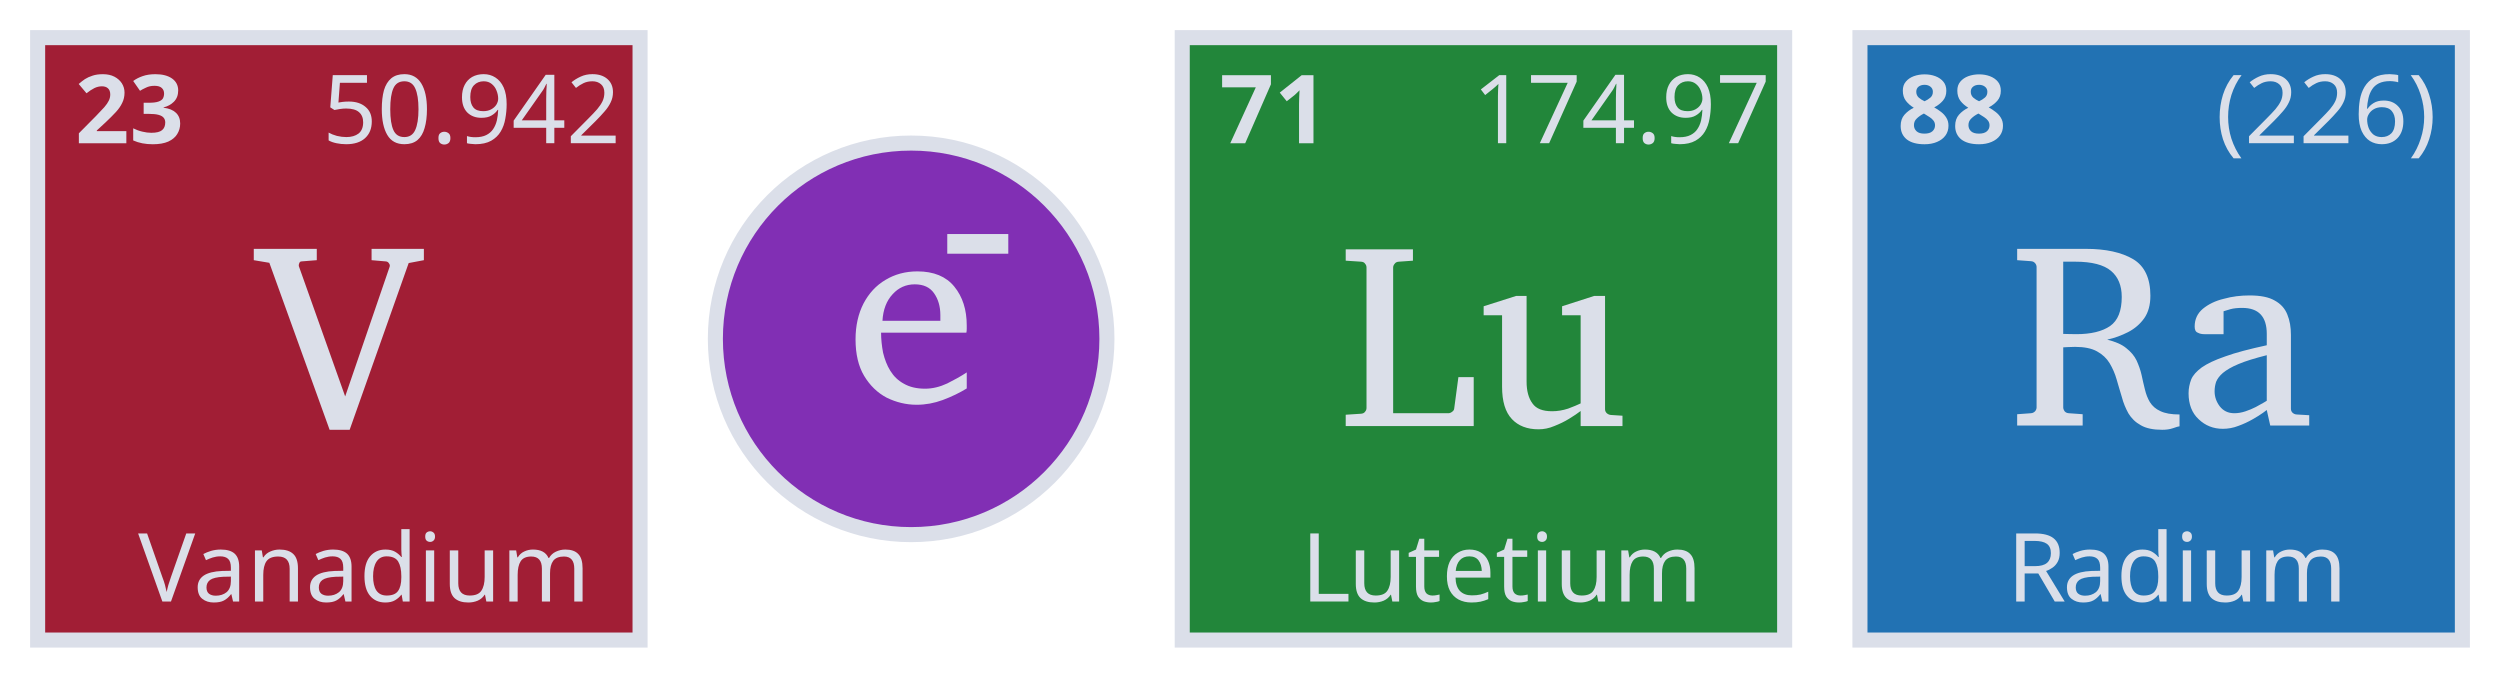
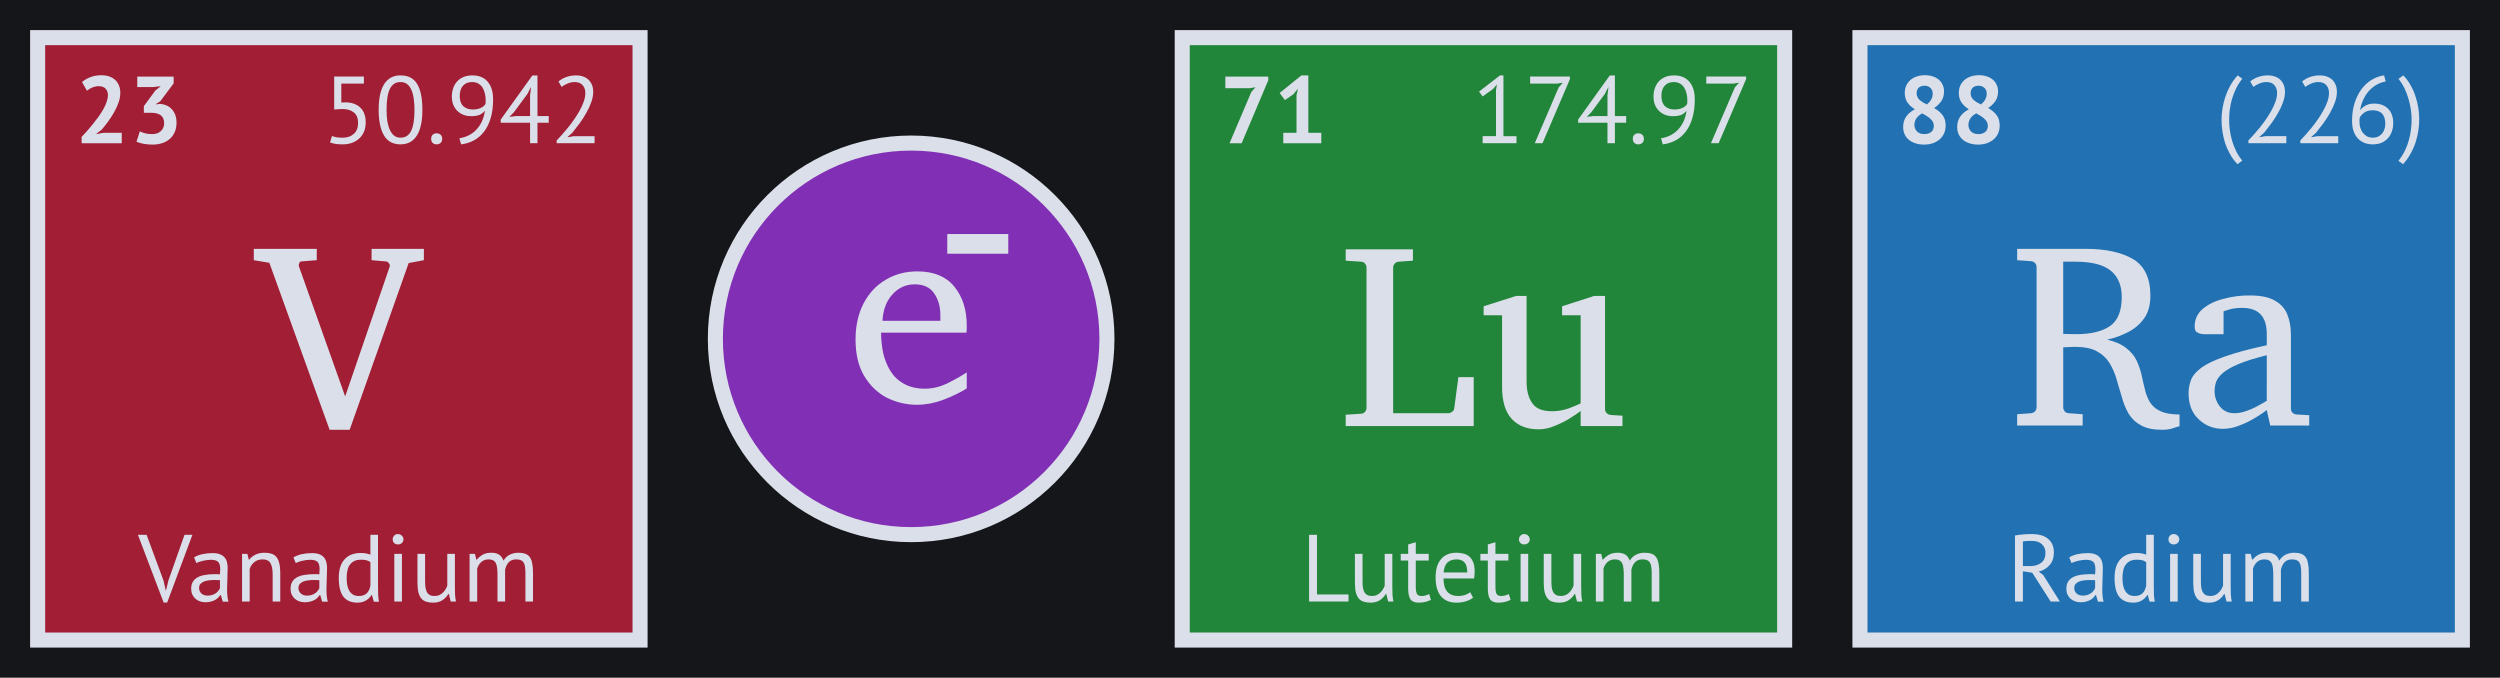
<svg xmlns="http://www.w3.org/2000/svg" version="1.1" id="svg1" width="313.7" height="85.039" viewBox="0 0 313.7 85.039">
  <defs id="defs1" />
  <g id="g1">
+     <path id="path1" d="M 0,0 H 235.275 V 63.779 H 0 Z" style="fill:#14161a;fill-opacity:1;fill-rule:nonzero;stroke:none" transform="matrix(1.333333,0,0,-1.333333,0,85.03867)" />
    <path id="path2" d="m -82.206,-28.347 v 56.694 h 56.694 V -28.347 Z" style="fill:#a11e35;fill-opacity:1;fill-rule:nonzero;stroke:#dbdfe9;stroke-width:1.417;stroke-linecap:butt;stroke-linejoin:miter;stroke-miterlimit:10;stroke-dasharray:none;stroke-opacity:1" transform="matrix(1.333333,0,0,-1.333333,114.3307,42.51867)" />
    <path id="path3" d="m 16.255,-15.564 v -1.066 H 11.333 v 1.066 l 1.359,0.117 c 0.117,0.012 0.211,0.07 0.281,0.188 0.082,0.105 0.094,0.211 0.059,0.316 L 8.848,-2.743 4.489,-15.001 c -0.023,-0.07 -0.012,-0.152 0.035,-0.27 0.035,-0.105 0.094,-0.164 0.188,-0.176 L 6.176,-15.564 v -1.066 H 0.247 v 1.066 l 1.465,0.246 5.672,15.715 H 9.27 L 14.825,-15.294 Z m 0,0" style="fill:#dbdfe9;fill-opacity:1;fill-rule:nonzero;stroke:none" aria-label="V" transform="matrix(1.333333,0,0,1.333333,31.51467,53.4)" />
-     <text id="text3" xml:space="preserve" transform="matrix(1.333333,0,0,1.333333,17.33067,75.47733)">
-       <tspan id="tspan3" style="font-variant:normal;font-weight:normal;font-size:8.966px;font-family:'PT Sans';writing-mode:lr-tb;fill:#dbdfe9;fill-opacity:1;fill-rule:nonzero;stroke:none" x="0" dx="0 -0.448" y="0">Vanadium</tspan>
-     </text>
-     <text id="text4" xml:space="preserve" transform="matrix(1.333333,0,0,1.333333,9.417333,17.976)">
-       <tspan id="tspan4" style="font-variant:normal;font-weight:700;font-size:8.966px;font-family:'PT Sans';writing-mode:lr-tb;fill:#dbdfe9;fill-opacity:1;fill-rule:nonzero;stroke:none" x="0" y="0">23</tspan>
-     </text>
-     <text id="text5" xml:space="preserve" transform="matrix(1.333333,0,0,1.333333,40.48533,17.97067)">
-       <tspan id="tspan5" style="font-variant:normal;font-weight:normal;font-size:8.966px;font-family:'PT Sans';writing-mode:lr-tb;fill:#dbdfe9;fill-opacity:1;fill-rule:nonzero;stroke:none" x="0" y="0">50.942</tspan>
-     </text>
+     <path style="font-size:8.966px;font-family:'PT Sans';fill:#dbdfe9" d="m 2.394,-1.964 0.215,0.95 h 0.009 L 2.851,-1.982 4.367,-6.276 H 5.111 L 2.735,0.099 H 2.403 l -2.421,-6.375 h 0.816 z m 2.869,-2.188 q 0.341,-0.206 0.789,-0.305 0.457,-0.099 0.95,-0.099 0.466,0 0.744,0.126 0.287,0.126 0.43,0.332 0.152,0.197 0.197,0.439 0.054,0.242 0.054,0.484 0,0.538 -0.027,1.049 -0.027,0.511 -0.027,0.968 0,0.332 0.027,0.628 0.027,0.296 0.099,0.547 H 7.971 L 7.783,-0.61 h -0.045 q -0.081,0.126 -0.206,0.251 -0.117,0.117 -0.287,0.215 -0.17,0.09 -0.395,0.152 -0.224,0.063 -0.511,0.063 -0.287,0 -0.538,-0.09 -0.242,-0.09 -0.421,-0.251 -0.179,-0.17 -0.287,-0.403 -0.099,-0.233 -0.099,-0.529 0,-0.395 0.161,-0.655 0.161,-0.269 0.448,-0.421 0.296,-0.161 0.699,-0.224 0.412,-0.072 0.906,-0.072 0.126,0 0.242,0 0.126,0 0.251,0.018 0.027,-0.269 0.027,-0.484 0,-0.493 -0.197,-0.69 -0.197,-0.197 -0.717,-0.197 -0.152,0 -0.332,0.027 -0.17,0.018 -0.359,0.063 -0.179,0.036 -0.35,0.099 -0.161,0.054 -0.287,0.126 z m 1.273,3.596 q 0.251,0 0.448,-0.063 0.197,-0.072 0.341,-0.17 0.143,-0.108 0.233,-0.233 0.099,-0.126 0.143,-0.242 v -0.744 q -0.126,-0.009 -0.26,-0.009 -0.126,-0.009 -0.251,-0.009 -0.278,0 -0.547,0.036 -0.26,0.027 -0.466,0.117 -0.197,0.081 -0.323,0.233 -0.117,0.143 -0.117,0.368 0,0.314 0.224,0.52 0.224,0.197 0.574,0.197 z M 12.661,0 v -2.555 q 0,-0.699 -0.206,-1.049 -0.197,-0.359 -0.735,-0.359 -0.475,0 -0.789,0.26 -0.305,0.251 -0.43,0.637 V 0 H 9.782 V -4.483 H 10.284 l 0.134,0.547 h 0.036 q 0.215,-0.287 0.574,-0.466 0.368,-0.188 0.87,-0.188 0.368,0 0.646,0.09 0.278,0.081 0.457,0.296 0.188,0.215 0.278,0.583 0.099,0.359 0.099,0.915 V 0 Z m 1.955,-4.151 q 0.341,-0.206 0.789,-0.305 0.457,-0.099 0.95,-0.099 0.466,0 0.744,0.126 0.287,0.126 0.43,0.332 0.152,0.197 0.197,0.439 0.054,0.242 0.054,0.484 0,0.538 -0.027,1.049 -0.027,0.511 -0.027,0.968 0,0.332 0.027,0.628 0.027,0.296 0.099,0.547 h -0.529 l -0.188,-0.628 h -0.045 q -0.081,0.126 -0.206,0.251 -0.117,0.117 -0.287,0.215 -0.17,0.09 -0.395,0.152 -0.224,0.063 -0.511,0.063 -0.287,0 -0.538,-0.09 -0.242,-0.09 -0.421,-0.251 -0.179,-0.17 -0.287,-0.403 -0.099,-0.233 -0.099,-0.529 0,-0.395 0.161,-0.655 0.161,-0.269 0.448,-0.421 0.296,-0.161 0.699,-0.224 0.412,-0.072 0.906,-0.072 0.126,0 0.242,0 0.126,0 0.251,0.018 0.027,-0.269 0.027,-0.484 0,-0.493 -0.197,-0.69 -0.197,-0.197 -0.717,-0.197 -0.152,0 -0.332,0.027 -0.17,0.018 -0.359,0.063 -0.179,0.036 -0.35,0.099 -0.161,0.054 -0.287,0.126 z m 1.273,3.596 q 0.251,0 0.448,-0.063 0.197,-0.072 0.341,-0.17 0.143,-0.108 0.233,-0.233 0.099,-0.126 0.143,-0.242 v -0.744 q -0.126,-0.009 -0.26,-0.009 -0.126,-0.009 -0.251,-0.009 -0.278,0 -0.547,0.036 -0.26,0.027 -0.466,0.117 -0.197,0.081 -0.323,0.233 -0.117,0.143 -0.117,0.368 0,0.314 0.224,0.52 0.224,0.197 0.574,0.197 z m 6.689,-0.986 q 0,0.457 0.009,0.834 0.009,0.368 0.081,0.726 H 22.183 L 22.004,-0.619 H 21.968 q -0.179,0.314 -0.52,0.52 -0.341,0.206 -0.798,0.206 -0.897,0 -1.336,-0.565 -0.43,-0.565 -0.43,-1.766 0,-1.148 0.538,-1.739 0.547,-0.601 1.497,-0.601 0.332,0 0.52,0.036 0.197,0.036 0.421,0.117 v -1.865 h 0.717 z m -1.811,1.022 q 0.457,0 0.726,-0.233 0.269,-0.242 0.368,-0.726 v -2.224 q -0.161,-0.126 -0.368,-0.179 -0.206,-0.054 -0.547,-0.054 -0.619,0 -0.968,0.412 -0.35,0.403 -0.35,1.3 0,0.368 0.054,0.681 0.063,0.314 0.197,0.538 0.134,0.224 0.35,0.359 0.224,0.126 0.538,0.126 z m 3.344,-3.963 h 0.717 V 0 h -0.717 z m -0.152,-1.363 q 0,-0.206 0.134,-0.35 0.143,-0.152 0.359,-0.152 0.215,0 0.368,0.152 0.152,0.143 0.152,0.35 0,0.206 -0.152,0.341 -0.152,0.134 -0.368,0.134 -0.215,0 -0.359,-0.134 -0.134,-0.134 -0.134,-0.341 z m 3.049,1.363 v 2.555 q 0,0.35 0.036,0.619 0.045,0.26 0.143,0.439 0.099,0.17 0.269,0.26 0.17,0.09 0.43,0.09 0.242,0 0.43,-0.072 0.188,-0.081 0.332,-0.215 0.152,-0.134 0.26,-0.305 0.117,-0.179 0.188,-0.377 v -2.995 h 0.717 v 3.21 q 0,0.323 0.018,0.672 Q 29.858,-0.26 29.912,0 h -0.493 l -0.179,-0.708 h -0.045 q -0.206,0.35 -0.556,0.583 -0.35,0.233 -0.888,0.233 -0.359,0 -0.637,-0.09 -0.269,-0.081 -0.457,-0.296 -0.179,-0.215 -0.278,-0.574 -0.09,-0.368 -0.09,-0.924 V -4.483 Z M 33.821,0 v -2.537 q 0,-0.359 -0.036,-0.619 -0.027,-0.269 -0.117,-0.448 -0.09,-0.179 -0.26,-0.269 -0.161,-0.09 -0.43,-0.09 -0.412,0 -0.69,0.251 -0.269,0.251 -0.377,0.628 V 0 h -0.717 v -4.483 h 0.502 l 0.134,0.547 h 0.036 q 0.242,-0.287 0.556,-0.466 0.323,-0.188 0.834,-0.188 0.43,0 0.699,0.17 0.278,0.161 0.43,0.574 0.206,-0.35 0.565,-0.547 0.368,-0.197 0.825,-0.197 0.377,0 0.637,0.09 0.26,0.081 0.43,0.296 0.17,0.215 0.242,0.583 0.081,0.368 0.081,0.933 V 0 h -0.717 v -2.699 q 0,-0.323 -0.036,-0.556 -0.027,-0.242 -0.126,-0.395 -0.09,-0.161 -0.26,-0.233 -0.161,-0.081 -0.43,-0.081 -0.448,0 -0.699,0.251 -0.251,0.251 -0.359,0.717 V 0 Z" id="text3" transform="matrix(1.333333,0,0,1.333333,17.33067,75.47733)" aria-label="Vanadium" />
+     <path style="font-weight:700;font-size:8.966px;font-family:'PT Sans';fill:#dbdfe9" d="m 4.259,-4.743 q 0,0.457 -0.17,0.924 -0.161,0.466 -0.421,0.915 -0.251,0.448 -0.565,0.87 -0.305,0.412 -0.601,0.762 l -0.475,0.368 v 0.045 L 2.672,-0.986 H 4.394 V 0 H 0.619 v -0.601 q 0.215,-0.224 0.484,-0.52 0.269,-0.305 0.538,-0.637 0.278,-0.341 0.538,-0.699 0.26,-0.359 0.466,-0.717 0.206,-0.368 0.323,-0.708 0.126,-0.341 0.126,-0.646 0,-0.368 -0.215,-0.601 -0.206,-0.242 -0.664,-0.242 -0.287,0 -0.592,0.126 Q 1.327,-5.129 1.121,-4.94 L 0.655,-5.765 q 0.35,-0.287 0.789,-0.457 0.448,-0.179 1.049,-0.179 0.386,0 0.708,0.108 0.323,0.108 0.556,0.314 0.233,0.206 0.368,0.52 0.134,0.305 0.134,0.717 z m 2.986,3.882 q 0.556,0 0.843,-0.296 0.296,-0.296 0.296,-0.717 0,-0.511 -0.305,-0.753 Q 7.774,-2.869 7.119,-2.869 H 6.474 v -0.619 l 1.085,-1.479 0.511,-0.403 -0.708,0.081 H 5.855 v -0.986 h 3.425 v 0.637 l -1.264,1.695 -0.395,0.242 v 0.045 l 0.377,-0.054 q 0.314,0.027 0.592,0.143 0.287,0.117 0.493,0.341 0.215,0.215 0.341,0.538 0.126,0.323 0.126,0.744 0,0.529 -0.179,0.915 Q 9.2,-0.646 8.886,-0.386 8.581,-0.126 8.168,0 7.756,0.126 7.281,0.126 q -0.395,0 -0.816,-0.072 Q 6.043,-0.018 5.783,-0.152 L 6.097,-1.121 q 0.233,0.117 0.511,0.188 0.287,0.072 0.637,0.072 z" id="text4" transform="matrix(1.333333,0,0,1.333333,9.417333,17.976)" aria-label="23" />
+     <path style="font-size:8.966px;font-family:'PT Sans';fill:#dbdfe9" d="m 1.91,-0.52 q 0.619,0 1.022,-0.359 0.403,-0.359 0.403,-1.04 0,-0.655 -0.403,-0.977 Q 2.537,-3.219 1.838,-3.219 l -0.753,0.045 v -3.102 h 2.798 v 0.664 H 1.757 v 1.784 l 0.386,-0.018 q 0.888,0.009 1.399,0.493 0.511,0.484 0.511,1.39 0,0.502 -0.17,0.897 -0.17,0.386 -0.466,0.646 -0.287,0.26 -0.681,0.395 -0.395,0.134 -0.843,0.134 -0.403,0 -0.681,-0.045 -0.278,-0.045 -0.52,-0.134 l 0.188,-0.61 q 0.206,0.081 0.439,0.126 0.242,0.036 0.592,0.036 z M 5.272,-3.138 q 0,-1.614 0.52,-2.43 0.529,-0.816 1.533,-0.816 1.085,0 1.569,0.807 0.493,0.798 0.493,2.439 0,1.614 -0.529,2.43 -0.52,0.816 -1.533,0.816 -1.067,0 -1.56,-0.852 -0.493,-0.852 -0.493,-2.394 z m 0.744,0 q 0,0.583 0.072,1.067 0.081,0.475 0.242,0.825 0.161,0.341 0.403,0.538 0.251,0.188 0.592,0.188 0.681,0 0.995,-0.628 0.323,-0.637 0.323,-1.991 0,-0.574 -0.072,-1.058 -0.063,-0.484 -0.224,-0.834 -0.152,-0.35 -0.403,-0.538 -0.251,-0.188 -0.619,-0.188 -0.672,0 -0.995,0.637 -0.314,0.637 -0.314,1.982 z m 4.196,2.726 q 0,-0.242 0.134,-0.377 0.143,-0.143 0.377,-0.143 0.242,0 0.386,0.143 0.143,0.134 0.143,0.377 0,0.233 -0.143,0.377 -0.143,0.143 -0.386,0.143 -0.233,0 -0.377,-0.143 -0.134,-0.143 -0.134,-0.377 z m 1.946,-3.963 q 0,-0.43 0.126,-0.798 0.126,-0.368 0.368,-0.637 0.242,-0.269 0.601,-0.421 0.368,-0.152 0.852,-0.152 0.915,0 1.426,0.592 0.511,0.592 0.511,1.668 0,1.013 -0.233,1.775 -0.224,0.753 -0.628,1.273 -0.403,0.52 -0.959,0.816 -0.547,0.287 -1.193,0.368 l -0.161,-0.574 q 0.52,-0.081 0.933,-0.305 0.421,-0.224 0.717,-0.565 0.305,-0.341 0.493,-0.771 0.188,-0.439 0.26,-0.95 -0.242,0.287 -0.538,0.403 -0.287,0.108 -0.762,0.108 -0.368,0 -0.699,-0.117 -0.323,-0.126 -0.574,-0.359 -0.251,-0.233 -0.395,-0.574 -0.143,-0.341 -0.143,-0.78 z m 0.744,-0.072 q 0,0.637 0.332,0.959 0.341,0.314 0.888,0.314 0.439,0 0.753,-0.143 0.314,-0.143 0.448,-0.377 0.018,-0.117 0.018,-0.206 0,-0.09 0,-0.188 0,-0.323 -0.081,-0.619 -0.072,-0.305 -0.224,-0.538 -0.152,-0.242 -0.403,-0.377 -0.242,-0.134 -0.574,-0.134 -0.547,0 -0.852,0.35 -0.305,0.341 -0.305,0.959 z m 8.375,2.52 H 20.219 V 0 h -0.699 V -1.928 H 16.758 v -0.296 l 2.977,-4.151 h 0.484 v 3.82 h 1.058 z m -1.757,-2.582 0.09,-0.735 h -0.027 l -0.314,0.61 -1.264,1.713 -0.43,0.439 0.628,-0.072 h 1.318 z m 5.945,-0.341 q 0,0.475 -0.179,0.977 -0.17,0.493 -0.457,0.995 -0.278,0.502 -0.628,0.986 -0.35,0.475 -0.699,0.906 l -0.439,0.386 v 0.036 l 0.574,-0.099 h 1.955 V 0 h -3.569 v -0.26 q 0.197,-0.206 0.475,-0.511 0.278,-0.305 0.574,-0.672 0.305,-0.377 0.592,-0.789 0.296,-0.421 0.529,-0.852 0.242,-0.43 0.386,-0.852 0.143,-0.421 0.143,-0.798 0,-0.439 -0.251,-0.726 -0.251,-0.296 -0.762,-0.296 -0.341,0 -0.664,0.143 -0.323,0.134 -0.556,0.314 l -0.296,-0.511 q 0.314,-0.269 0.744,-0.421 0.43,-0.152 0.924,-0.152 0.386,0 0.681,0.117 0.296,0.108 0.502,0.314 0.206,0.206 0.314,0.493 0.108,0.278 0.108,0.61 z" id="text5" transform="matrix(1.333333,0,0,1.333333,40.48533,17.97067)" aria-label="50.942" />
    <path id="path5" d="M 18.425,0 C 18.425,10.176 10.176,18.425 0,18.425 -10.176,18.425 -18.425,10.176 -18.425,0 c 0,-10.176 8.249,-18.425 18.425,-18.425 10.176,0 18.425,8.249 18.425,18.425 z" style="fill:#812fb4;fill-opacity:1;fill-rule:nonzero;stroke:#dbdfe9;stroke-width:1.417;stroke-linecap:butt;stroke-linejoin:miter;stroke-miterlimit:10;stroke-dasharray:none;stroke-opacity:1" transform="matrix(1.333333,0,0,-1.333333,114.3307,42.51867)" />
    <path id="path6" d="m 11.308,-1.229 v -1.512 c -0.562,0.375 -1.184,0.715 -1.84,1.043 -0.68,0.316 -1.371,0.492 -2.086,0.492 -0.797,0 -1.465,-0.164 -1.992,-0.469 -0.539,-0.293 -0.961,-0.703 -1.277,-1.219 -0.316,-0.504 -0.527,-1.078 -0.68,-1.699 -0.117,-0.621 -0.188,-1.254 -0.188,-1.887 h 8.027 c 0.023,-0.105 0.035,-0.223 0.035,-0.375 v -0.305 c 0,-1.477 -0.387,-2.695 -1.172,-3.656 -0.773,-0.949 -1.934,-1.43 -3.469,-1.43 -1.125,0 -2.121,0.27 -3,0.797 -0.879,0.516 -1.57,1.266 -2.074,2.227 -0.492,0.961 -0.75,2.086 -0.75,3.375 0,1.383 0.27,2.531 0.809,3.434 0.551,0.914 1.254,1.594 2.121,2.051 0.891,0.434 1.816,0.668 2.824,0.668 0.832,0 1.652,-0.152 2.449,-0.445 0.82,-0.305 1.57,-0.668 2.262,-1.09 z M 8.824,-7.593 H 3.375 c 0.059,-1.055 0.387,-1.898 0.961,-2.508 0.562,-0.621 1.266,-0.926 2.074,-0.926 0.832,0 1.43,0.281 1.816,0.832 0.398,0.562 0.598,1.254 0.598,2.062 z m 0,0" style="fill:#dbdfe9;fill-opacity:1;fill-rule:nonzero;stroke:none" aria-label="e" transform="matrix(1.333333,0,0,1.333333,106.2307,50.38133)" />
    <path id="path7" d="M 6.831,-5.039 V -6.891 H 1.088 v 1.852 z m 0,0" style="fill:#dbdfe9;fill-opacity:1;fill-rule:nonzero;stroke:none" aria-label="-" transform="matrix(1.333333,0,0,1.333333,117.412,38.55467)" />
    <path id="path8" d="M 25.512,-28.347 V 28.347 H 82.206 V -28.347 Z" style="fill:#22863a;fill-opacity:1;fill-rule:nonzero;stroke:#dbdfe9;stroke-width:1.417;stroke-linecap:butt;stroke-linejoin:miter;stroke-miterlimit:10;stroke-dasharray:none;stroke-opacity:1" transform="matrix(1.333333,0,0,-1.333333,114.3307,42.51867)" />
    <path id="path9" d="M 12.713,7.03125e-4 V -4.605 H 11.272 l -0.398,2.977 c -0.012,0.105 -0.07,0.199 -0.188,0.281 -0.117,0.094 -0.246,0.141 -0.352,0.141 H 5.131 V -14.917 c 0,-0.129 0.047,-0.246 0.141,-0.352 0.082,-0.129 0.223,-0.188 0.398,-0.199 l 1.324,-0.094 v -1.066 H 0.667 v 1.066 l 1.441,0.094 c 0.176,0.012 0.316,0.07 0.387,0.199 0.094,0.105 0.129,0.223 0.129,0.352 v 13.207 c 0,0.129 -0.035,0.246 -0.129,0.352 -0.07,0.117 -0.211,0.188 -0.387,0.199 l -1.441,0.094 V 7.03125e-4 Z m 14.001,0 V -0.972 l -1.09,-0.07 c -0.152,-0.012 -0.27,-0.07 -0.387,-0.164 -0.105,-0.105 -0.164,-0.223 -0.164,-0.375 V -12.245 h -1.02 l -3.023,0.973 v 0.844 h 1.746 v 8.297 c -0.305,0.152 -0.691,0.305 -1.184,0.492 -0.504,0.164 -0.996,0.246 -1.5,0.246 -0.891,0 -1.5,-0.234 -1.852,-0.738 -0.363,-0.492 -0.551,-1.172 -0.551,-2.051 V -12.245 H 16.707 l -3.059,0.973 v 0.844 h 1.734 v 6.715 c 0,1.395 0.305,2.402 0.926,3.059 0.598,0.633 1.43,0.961 2.496,0.961 0.504,0 0.996,-0.094 1.488,-0.305 0.504,-0.199 0.973,-0.422 1.406,-0.691 0.434,-0.27 0.797,-0.504 1.078,-0.727 V 7.03125e-4 Z m 0,0" style="fill:#dbdfe9;fill-opacity:1;fill-rule:nonzero;stroke:none" aria-label="Lu" transform="matrix(1.333333,0,0,1.333333,167.9707,53.46)" />
-     <text id="text9" xml:space="preserve" transform="matrix(1.333333,0,0,1.333333,163.2467,75.47733)">
-       <tspan id="tspan9" style="font-variant:normal;font-weight:normal;font-size:8.966px;font-family:'PT Sans';writing-mode:lr-tb;fill:#dbdfe9;fill-opacity:1;fill-rule:nonzero;stroke:none" x="0" y="0">L</tspan>
-     </text>
-     <text id="text10" xml:space="preserve" transform="matrix(1.333333,0,0,1.333333,169.1884,75.47733)">
-       <tspan id="tspan10" style="font-variant:normal;font-weight:normal;font-size:8.966px;font-family:'PT Sans';writing-mode:lr-tb;fill:#dbdfe9;fill-opacity:1;fill-rule:nonzero;stroke:none" x="0" dx="0 0 -0.099" y="0">utetium</tspan>
-     </text>
-     <text id="text11" xml:space="preserve" transform="matrix(1.333333,0,0,1.333333,153.0387,17.976)">
-       <tspan id="tspan11" style="font-variant:normal;font-weight:700;font-size:8.966px;font-family:'PT Sans';writing-mode:lr-tb;fill:#dbdfe9;fill-opacity:1;fill-rule:nonzero;stroke:none" x="0" y="0">71</tspan>
-     </text>
-     <text id="text12" xml:space="preserve" transform="matrix(1.333333,0,0,1.333333,184.7533,17.97067)">
-       <tspan id="tspan12" style="font-variant:normal;font-weight:normal;font-size:8.966px;font-family:'PT Sans';writing-mode:lr-tb;fill:#dbdfe9;fill-opacity:1;fill-rule:nonzero;stroke:none" x="0" y="0">174.97</tspan>
-     </text>
+     <path style="font-size:8.966px;font-family:'PT Sans';fill:#dbdfe9" d="M 4.474,0 H 0.762 V -6.276 H 1.506 v 5.613 h 2.968 z" id="text9" transform="matrix(1.333333,0,0,1.333333,163.2467,75.47733)" aria-label="L" />
+     <path style="font-size:8.966px;font-family:'PT Sans';fill:#dbdfe9" d="m 1.336,-4.483 v 2.555 q 0,0.35 0.036,0.619 0.045,0.26 0.143,0.439 0.099,0.17 0.269,0.26 0.17,0.09 0.43,0.09 0.242,0 0.43,-0.072 0.188,-0.081 0.332,-0.215 0.152,-0.134 0.26,-0.305 0.117,-0.179 0.188,-0.377 v -2.995 h 0.717 v 3.21 q 0,0.323 0.018,0.672 Q 4.187,-0.26 4.241,0 h -0.493 l -0.179,-0.708 h -0.045 q -0.206,0.35 -0.556,0.583 -0.35,0.233 -0.888,0.233 -0.359,0 -0.637,-0.09 Q 1.175,-0.063 0.986,-0.278 0.807,-0.493 0.708,-0.852 0.619,-1.219 0.619,-1.775 v -2.708 z m 3.596,0 h 0.699 v -0.888 l 0.717,-0.206 v 1.094 h 1.219 v 0.628 H 6.348 v 2.484 q 0,0.466 0.117,0.664 0.117,0.188 0.395,0.188 0.233,0 0.395,-0.045 0.161,-0.054 0.359,-0.134 L 7.774,-0.152 Q 7.532,-0.036 7.245,0.036 6.958,0.108 6.626,0.108 q -0.547,0 -0.771,-0.305 -0.224,-0.314 -0.224,-1.04 V -3.856 H 4.932 Z m 6.806,4.125 q -0.269,0.215 -0.681,0.341 -0.403,0.126 -0.861,0.126 -0.511,0 -0.888,-0.161 Q 8.931,-0.224 8.688,-0.529 8.446,-0.843 8.33,-1.273 8.213,-1.704 8.213,-2.242 q 0,-1.148 0.511,-1.748 0.511,-0.601 1.462,-0.601 0.305,0 0.61,0.072 0.305,0.063 0.547,0.251 0.242,0.188 0.395,0.538 0.152,0.341 0.152,0.906 0,0.296 -0.054,0.655 H 8.957 q 0,0.395 0.081,0.699 0.081,0.305 0.251,0.52 0.17,0.206 0.439,0.323 0.278,0.108 0.672,0.108 0.305,0 0.61,-0.108 0.305,-0.108 0.457,-0.251 z M 10.195,-3.963 q -0.529,0 -0.852,0.278 -0.314,0.278 -0.377,0.95 H 11.19 q 0,-0.681 -0.26,-0.95 -0.26,-0.278 -0.735,-0.278 z m 2.233,-0.52 h 0.699 v -0.888 l 0.717,-0.206 v 1.094 h 1.219 v 0.628 h -1.219 v 2.484 q 0,0.466 0.117,0.664 0.117,0.188 0.395,0.188 0.233,0 0.395,-0.045 0.161,-0.054 0.359,-0.134 l 0.161,0.547 q -0.242,0.117 -0.529,0.188 -0.287,0.072 -0.619,0.072 -0.547,0 -0.771,-0.305 -0.224,-0.314 -0.224,-1.04 v -2.618 h -0.699 z m 3.784,0 h 0.717 V 0 h -0.717 z m -0.152,-1.363 q 0,-0.206 0.134,-0.35 0.143,-0.152 0.359,-0.152 0.215,0 0.368,0.152 0.152,0.143 0.152,0.35 0,0.206 -0.152,0.341 -0.152,0.134 -0.368,0.134 -0.215,0 -0.359,-0.134 -0.134,-0.134 -0.134,-0.341 z m 3.049,1.363 v 2.555 q 0,0.35 0.036,0.619 0.045,0.26 0.143,0.439 0.099,0.17 0.269,0.26 0.17,0.09 0.43,0.09 0.242,0 0.43,-0.072 0.188,-0.081 0.332,-0.215 0.152,-0.134 0.26,-0.305 0.117,-0.179 0.188,-0.377 v -2.995 h 0.717 v 3.21 q 0,0.323 0.018,0.672 Q 21.959,-0.26 22.013,0 H 21.519 L 21.34,-0.708 H 21.295 q -0.206,0.35 -0.556,0.583 -0.35,0.233 -0.888,0.233 -0.359,0 -0.637,-0.09 Q 18.946,-0.063 18.758,-0.278 18.578,-0.493 18.48,-0.852 18.39,-1.219 18.39,-1.775 V -4.483 Z M 25.922,0 v -2.537 q 0,-0.359 -0.036,-0.619 -0.027,-0.269 -0.117,-0.448 -0.09,-0.179 -0.26,-0.269 -0.161,-0.09 -0.43,-0.09 -0.412,0 -0.69,0.251 -0.269,0.251 -0.377,0.628 V 0 h -0.717 v -4.483 h 0.502 l 0.134,0.547 h 0.036 q 0.242,-0.287 0.556,-0.466 0.323,-0.188 0.834,-0.188 0.43,0 0.699,0.17 0.278,0.161 0.43,0.574 0.206,-0.35 0.565,-0.547 0.368,-0.197 0.825,-0.197 0.377,0 0.637,0.09 0.26,0.081 0.43,0.296 0.17,0.215 0.242,0.583 0.081,0.368 0.081,0.933 V 0 h -0.717 v -2.699 q 0,-0.323 -0.036,-0.556 -0.027,-0.242 -0.126,-0.395 -0.09,-0.161 -0.26,-0.233 -0.161,-0.081 -0.43,-0.081 -0.448,0 -0.699,0.251 -0.251,0.251 -0.359,0.717 V 0 Z" id="text10" transform="matrix(1.333333,0,0,1.333333,169.1884,75.47733)" aria-label="utetium" />
+     <path style="font-weight:700;font-size:8.966px;font-family:'PT Sans';fill:#dbdfe9" d="M 0.933,0 2.986,-4.833 3.38,-5.272 2.842,-5.183 H 0.538 V -6.276 H 4.582 v 0.341 L 2.071,0 Z M 5.99,-0.986 H 7.236 V -4.528 l 0.134,-0.61 -0.43,0.529 -0.798,0.547 -0.493,-0.672 2.044,-1.65 h 0.655 v 5.398 H 9.567 V 0 H 5.99 Z" id="text11" transform="matrix(1.333333,0,0,1.333333,153.0387,17.976)" aria-label="71" />
+     <path style="font-size:8.966px;font-family:'PT Sans';fill:#dbdfe9" d="M 0.968,-0.664 H 2.224 V -5.003 l 0.09,-0.529 -0.359,0.421 -0.986,0.708 -0.341,-0.457 1.973,-1.524 h 0.323 v 5.721 H 4.151 V 0 H 0.968 Z M 5.873,0 8.124,-5.254 8.518,-5.694 7.989,-5.613 H 5.434 v -0.664 h 3.748 v 0.242 L 6.599,0 Z M 14.472,-1.928 H 13.414 V 0 H 12.714 V -1.928 H 9.953 V -2.224 L 12.93,-6.375 h 0.484 v 3.82 h 1.058 z m -1.757,-2.582 0.09,-0.735 h -0.027 l -0.314,0.61 -1.264,1.713 -0.43,0.439 0.628,-0.072 h 1.318 z m 2.385,4.098 q 0,-0.242 0.134,-0.377 0.143,-0.143 0.377,-0.143 0.242,0 0.386,0.143 0.143,0.134 0.143,0.377 0,0.233 -0.143,0.377 -0.143,0.143 -0.386,0.143 -0.233,0 -0.377,-0.143 Q 15.099,-0.179 15.099,-0.412 Z m 1.946,-3.963 q 0,-0.43 0.126,-0.798 0.126,-0.368 0.368,-0.637 0.242,-0.269 0.601,-0.421 0.368,-0.152 0.852,-0.152 0.915,0 1.426,0.592 0.511,0.592 0.511,1.668 0,1.013 -0.233,1.775 -0.224,0.753 -0.628,1.273 -0.403,0.52 -0.959,0.816 -0.547,0.287 -1.193,0.368 l -0.161,-0.574 q 0.52,-0.081 0.933,-0.305 0.421,-0.224 0.717,-0.565 0.305,-0.341 0.493,-0.771 0.188,-0.439 0.26,-0.95 -0.242,0.287 -0.538,0.403 -0.287,0.108 -0.762,0.108 -0.368,0 -0.699,-0.117 -0.323,-0.126 -0.574,-0.359 -0.251,-0.233 -0.395,-0.574 -0.143,-0.341 -0.143,-0.78 z m 0.744,-0.072 q 0,0.637 0.332,0.959 0.341,0.314 0.888,0.314 0.439,0 0.753,-0.143 0.314,-0.143 0.448,-0.377 0.018,-0.117 0.018,-0.206 0,-0.09 0,-0.188 0,-0.323 -0.081,-0.619 -0.072,-0.305 -0.224,-0.538 -0.152,-0.242 -0.403,-0.377 -0.242,-0.134 -0.574,-0.134 -0.547,0 -0.852,0.35 -0.305,0.341 -0.305,0.959 z M 22.452,0 l 2.251,-5.254 0.395,-0.439 -0.529,0.081 h -2.555 v -0.664 h 3.748 v 0.242 L 23.178,0 Z" id="text12" transform="matrix(1.333333,0,0,1.333333,184.7533,17.97067)" aria-label="174.97" />
    <path id="path12" d="m 89.292,-28.347 v 56.694 h 56.694 V -28.347 Z" style="fill:#2272b3;fill-opacity:1;fill-rule:nonzero;stroke:#dbdfe9;stroke-width:1.417;stroke-linecap:butt;stroke-linejoin:miter;stroke-miterlimit:10;stroke-dasharray:none;stroke-opacity:1" transform="matrix(1.333333,0,0,-1.333333,114.3307,42.51867)" />
-     <path id="path13" d="M 16.079,0.069 V -1.044 c -0.773,0 -1.371,-0.105 -1.805,-0.316 -0.445,-0.199 -0.762,-0.492 -0.984,-0.844 -0.211,-0.352 -0.363,-0.75 -0.469,-1.195 -0.117,-0.445 -0.211,-0.902 -0.316,-1.371 -0.105,-0.469 -0.27,-0.914 -0.469,-1.359 -0.211,-0.434 -0.539,-0.82 -0.973,-1.16 -0.422,-0.352 -1.031,-0.609 -1.793,-0.797 0.703,-0.152 1.359,-0.398 1.98,-0.715 0.609,-0.316 1.113,-0.75 1.5,-1.289 0.398,-0.562 0.586,-1.277 0.586,-2.133 0,-1.629 -0.539,-2.789 -1.617,-3.434 -1.09,-0.645 -2.578,-0.973 -4.453,-0.973 H 0.798 v 1.066 l 1.289,0.094 c 0.176,0.012 0.305,0.07 0.41,0.199 0.082,0.105 0.129,0.223 0.129,0.352 v 13.207 c 0,0.129 -0.047,0.246 -0.129,0.352 -0.105,0.117 -0.234,0.188 -0.41,0.199 l -1.289,0.094 v 1.066 H 6.962 V -1.068 l -1.312,-0.094 C 5.474,-1.173 5.345,-1.243 5.251,-1.361 5.181,-1.466 5.134,-1.583 5.134,-1.712 v -5.648 c 0.023,0 0.141,-0.012 0.387,-0.023 0.223,-0.012 0.469,-0.023 0.727,-0.023 0.867,0 1.559,0.141 2.062,0.422 0.516,0.281 0.914,0.656 1.195,1.125 0.27,0.457 0.504,0.973 0.656,1.523 0.164,0.551 0.316,1.102 0.492,1.664 0.141,0.551 0.363,1.066 0.621,1.535 0.281,0.457 0.656,0.832 1.172,1.113 0.48,0.281 1.16,0.422 2.004,0.422 0.375,0 0.715,-0.047 1.02,-0.152 0.305,-0.117 0.504,-0.164 0.609,-0.176 z m -5.438,-12.187 c 0,1.324 -0.363,2.238 -1.102,2.754 -0.738,0.504 -1.793,0.762 -3.176,0.762 -0.188,0 -0.434,0 -0.727,-0.012 -0.305,-0.012 -0.469,-0.012 -0.504,-0.012 v -6.797 h 1.137 c 1.559,0 2.684,0.293 3.363,0.867 0.668,0.562 1.008,1.383 1.008,2.438 z m 17.643,12.117 v -0.973 l -1.195,-0.07 c -0.152,-0.012 -0.27,-0.07 -0.375,-0.164 -0.105,-0.105 -0.152,-0.223 -0.152,-0.375 v -6.949 c 0,-0.715 -0.105,-1.359 -0.34,-1.922 -0.223,-0.562 -0.609,-0.996 -1.184,-1.312 -0.562,-0.328 -1.348,-0.48 -2.379,-0.48 -0.809,0 -1.629,0.094 -2.414,0.316 -0.797,0.188 -1.453,0.516 -1.969,0.938 -0.516,0.434 -0.773,0.996 -0.773,1.676 0,0.305 0.094,0.504 0.293,0.574 0.188,0.105 0.398,0.141 0.621,0.141 h 1.805 v -2.156 c 0.129,-0.047 0.34,-0.105 0.656,-0.199 0.305,-0.082 0.68,-0.117 1.102,-0.117 1.535,0 2.309,0.809 2.309,2.449 v 1.066 c -1.617,0.352 -2.93,0.691 -3.891,1.043 -0.996,0.34 -1.723,0.691 -2.227,1.043 -0.492,0.363 -0.832,0.738 -0.996,1.137 -0.152,0.398 -0.246,0.832 -0.246,1.289 0,1.043 0.316,1.863 0.949,2.449 0.621,0.598 1.383,0.902 2.273,0.902 0.48,0 0.973,-0.082 1.453,-0.27 0.492,-0.176 0.938,-0.387 1.348,-0.621 0.398,-0.223 0.727,-0.434 0.973,-0.609 l 0.363,-0.27 0.328,1.465 z m -3.996,-2.332 -0.293,0.176 c -0.176,0.105 -0.434,0.246 -0.738,0.41 -0.293,0.152 -0.633,0.293 -0.984,0.41 -0.352,0.117 -0.703,0.176 -1.031,0.176 -0.598,0 -1.043,-0.223 -1.383,-0.656 -0.316,-0.422 -0.48,-0.891 -0.48,-1.406 0,-0.305 0.047,-0.598 0.141,-0.891 0.117,-0.281 0.316,-0.562 0.645,-0.844 0.328,-0.27 0.809,-0.562 1.465,-0.832 0.668,-0.281 1.547,-0.551 2.66,-0.832 z m 0,0" style="fill:#dbdfe9;fill-opacity:1;fill-rule:nonzero;stroke:none" aria-label="Ra" transform="matrix(1.333333,0,0,1.333333,252.0493,53.4)" />
-     <text id="text13" xml:space="preserve" transform="matrix(1.333333,0,0,1.333333,251.8253,75.47733)">
-       <tspan id="tspan13" style="font-variant:normal;font-weight:normal;font-size:8.966px;font-family:'PT Sans';writing-mode:lr-tb;fill:#dbdfe9;fill-opacity:1;fill-rule:nonzero;stroke:none" x="0" y="0">R</tspan>
-     </text>
-     <text id="text14" xml:space="preserve" transform="matrix(1.333333,0,0,1.333333,258.8191,75.47733)">
-       <tspan id="tspan14" style="font-variant:normal;font-weight:normal;font-size:8.966px;font-family:'PT Sans';writing-mode:lr-tb;fill:#dbdfe9;fill-opacity:1;fill-rule:nonzero;stroke:none" x="0" y="0">adium</tspan>
-     </text>
-     <text id="text15" xml:space="preserve" transform="matrix(1.333333,0,0,1.333333,238.0787,17.976)">
-       <tspan id="tspan15" style="font-variant:normal;font-weight:700;font-size:8.966px;font-family:'PT Sans';writing-mode:lr-tb;fill:#dbdfe9;fill-opacity:1;fill-rule:nonzero;stroke:none" x="0" y="0">88</tspan>
-     </text>
-     <text id="text16" xml:space="preserve" transform="matrix(1.333333,0,0,1.333333,278.0413,17.97067)">
-       <tspan id="tspan16" style="font-variant:normal;font-weight:normal;font-size:8.966px;font-family:'PT Sans';writing-mode:lr-tb;fill:#dbdfe9;fill-opacity:1;fill-rule:nonzero;stroke:none" x="0" y="0">(226)</tspan>
-     </text>
+     <path id="path13" d="M 16.079,0.069 V -1.044 c -0.773,0 -1.371,-0.105 -1.805,-0.316 -0.445,-0.199 -0.762,-0.492 -0.984,-0.844 -0.211,-0.352 -0.363,-0.75 -0.469,-1.195 -0.117,-0.445 -0.211,-0.902 -0.316,-1.371 -0.105,-0.469 -0.27,-0.914 -0.469,-1.359 -0.211,-0.434 -0.539,-0.82 -0.973,-1.16 -0.422,-0.352 -1.031,-0.609 -1.793,-0.797 0.703,-0.152 1.359,-0.398 1.98,-0.715 0.609,-0.316 1.113,-0.75 1.5,-1.289 0.398,-0.562 0.586,-1.277 0.586,-2.133 0,-1.629 -0.539,-2.789 -1.617,-3.434 -1.09,-0.645 -2.578,-0.973 -4.453,-0.973 H 0.798 v 1.066 l 1.289,0.094 c 0.176,0.012 0.305,0.07 0.41,0.199 0.082,0.105 0.129,0.223 0.129,0.352 v 13.207 c 0,0.129 -0.047,0.246 -0.129,0.352 -0.105,0.117 -0.234,0.188 -0.41,0.199 l -1.289,0.094 v 1.066 H 6.962 V -1.068 l -1.312,-0.094 C 5.474,-1.173 5.345,-1.243 5.251,-1.361 5.181,-1.466 5.134,-1.583 5.134,-1.712 v -5.648 c 0.023,0 0.141,-0.012 0.387,-0.023 0.223,-0.012 0.469,-0.023 0.727,-0.023 0.867,0 1.559,0.141 2.062,0.422 0.516,0.281 0.914,0.656 1.195,1.125 0.27,0.457 0.504,0.973 0.656,1.523 0.164,0.551 0.316,1.102 0.492,1.664 0.141,0.551 0.363,1.066 0.621,1.535 0.281,0.457 0.656,0.832 1.172,1.113 0.48,0.281 1.16,0.422 2.004,0.422 0.375,0 0.715,-0.047 1.02,-0.152 0.305,-0.117 0.504,-0.164 0.609,-0.176 z m -5.438,-12.187 c 0,1.324 -0.363,2.238 -1.102,2.754 -0.738,0.504 -1.793,0.762 -3.176,0.762 -0.188,0 -0.434,0 -0.727,-0.012 -0.305,-0.012 -0.469,-0.012 -0.504,-0.012 v -6.797 h 1.137 c 1.559,0 2.684,0.293 3.363,0.867 0.668,0.562 1.008,1.383 1.008,2.438 z m 17.643,12.117 v -0.973 l -1.195,-0.07 c -0.152,-0.012 -0.27,-0.07 -0.375,-0.164 -0.105,-0.105 -0.152,-0.223 -0.152,-0.375 v -6.949 c 0,-0.715 -0.105,-1.359 -0.34,-1.922 -0.223,-0.562 -0.609,-0.996 -1.184,-1.312 -0.562,-0.328 -1.348,-0.48 -2.379,-0.48 -0.809,0 -1.629,0.094 -2.414,0.316 -0.797,0.188 -1.453,0.516 -1.969,0.938 -0.516,0.434 -0.773,0.996 -0.773,1.676 0,0.305 0.094,0.504 0.293,0.574 0.188,0.105 0.398,0.141 0.621,0.141 h 1.805 v -2.156 c 0.129,-0.047 0.34,-0.105 0.656,-0.199 0.305,-0.082 0.68,-0.117 1.102,-0.117 1.535,0 2.309,0.809 2.309,2.449 v 1.066 c -1.617,0.352 -2.93,0.691 -3.891,1.043 -0.996,0.34 -1.723,0.691 -2.227,1.043 -0.492,0.363 -0.832,0.738 -0.996,1.137 -0.152,0.398 -0.246,0.832 -0.246,1.289 0,1.043 0.316,1.863 0.949,2.449 0.621,0.598 1.383,0.902 2.273,0.902 0.48,0 0.973,-0.082 1.453,-0.27 0.492,-0.176 0.938,-0.387 1.348,-0.621 0.398,-0.223 0.727,-0.434 0.973,-0.609 l 0.363,-0.27 0.328,1.465 z m -3.996,-2.332 -0.293,0.176 c -0.176,0.105 -0.434,0.246 -0.738,0.41 -0.293,0.152 -0.633,0.293 -0.984,0.41 -0.352,0.117 -0.703,0.176 -1.031,0.176 -0.598,0 -1.043,-0.223 -1.383,-0.656 -0.316,-0.422 -0.48,-0.891 -0.48,-1.406 0,-0.305 0.047,-0.598 0.141,-0.891 0.117,-0.281 0.316,-0.562 0.645,-0.844 0.328,-0.27 0.809,-0.562 1.465,-0.832 0.668,-0.281 1.547,-0.551 2.66,-0.832 z" style="fill:#dbdfe9;fill-opacity:1;fill-rule:nonzero;stroke:none" aria-label="Ra" transform="matrix(1.333333,0,0,1.333333,252.0493,53.4)" />
+     <path style="font-size:8.966px;font-family:'PT Sans';fill:#dbdfe9" d="m 0.762,-6.214 q 0.341,-0.063 0.78,-0.099 0.448,-0.036 0.816,-0.036 0.412,0 0.78,0.09 0.377,0.09 0.655,0.296 0.287,0.206 0.457,0.538 0.17,0.332 0.17,0.807 0,0.735 -0.403,1.193 -0.403,0.457 -1.022,0.61 L 3.425,-2.484 4.985,0 H 4.116 L 2.385,-2.708 1.506,-2.842 V 0 H 0.762 Z M 2.376,-5.703 q -0.117,0 -0.242,0 -0.126,0 -0.242,0.009 -0.117,0.009 -0.224,0.018 -0.099,0.009 -0.161,0.027 v 2.313 h 0.699 q 0.619,0 1.022,-0.305 0.403,-0.305 0.403,-0.95 0,-0.484 -0.332,-0.798 -0.332,-0.314 -0.924,-0.314 z" id="text13" transform="matrix(1.333333,0,0,1.333333,251.8253,75.47733)" aria-label="R" />
+     <path style="font-size:8.966px;font-family:'PT Sans';fill:#dbdfe9" d="m 0.619,-4.151 q 0.341,-0.206 0.789,-0.305 0.457,-0.099 0.95,-0.099 0.466,0 0.744,0.126 0.287,0.126 0.43,0.332 0.152,0.197 0.197,0.439 0.054,0.242 0.054,0.484 0,0.538 -0.027,1.049 -0.027,0.511 -0.027,0.968 0,0.332 0.027,0.628 0.027,0.296 0.099,0.547 H 3.327 L 3.138,-0.61 h -0.045 q -0.081,0.126 -0.206,0.251 -0.117,0.117 -0.287,0.215 -0.17,0.09 -0.395,0.152 -0.224,0.063 -0.511,0.063 -0.287,0 -0.538,-0.09 -0.242,-0.09 -0.421,-0.251 -0.179,-0.17 -0.287,-0.403 -0.099,-0.233 -0.099,-0.529 0,-0.395 0.161,-0.655 0.161,-0.269 0.448,-0.421 0.296,-0.161 0.699,-0.224 0.412,-0.072 0.906,-0.072 0.126,0 0.242,0 0.126,0 0.251,0.018 0.027,-0.269 0.027,-0.484 0,-0.493 -0.197,-0.69 -0.197,-0.197 -0.717,-0.197 -0.152,0 -0.332,0.027 -0.17,0.018 -0.359,0.063 -0.179,0.036 -0.35,0.099 -0.161,0.054 -0.287,0.126 z m 1.273,3.596 q 0.251,0 0.448,-0.063 0.197,-0.072 0.341,-0.17 0.143,-0.108 0.233,-0.233 0.099,-0.126 0.143,-0.242 v -0.744 q -0.126,-0.009 -0.26,-0.009 -0.126,-0.009 -0.251,-0.009 -0.278,0 -0.547,0.036 -0.26,0.027 -0.466,0.117 -0.197,0.081 -0.323,0.233 -0.117,0.143 -0.117,0.368 0,0.314 0.224,0.52 0.224,0.197 0.574,0.197 z M 8.581,-1.542 q 0,0.457 0.009,0.834 0.009,0.368 0.081,0.726 H 8.186 L 8.007,-0.619 H 7.971 Q 7.792,-0.305 7.451,-0.099 7.11,0.108 6.653,0.108 q -0.897,0 -1.336,-0.565 -0.43,-0.565 -0.43,-1.766 0,-1.148 0.538,-1.739 0.547,-0.601 1.497,-0.601 0.332,0 0.52,0.036 0.197,0.036 0.421,0.117 v -1.865 h 0.717 z m -1.811,1.022 q 0.457,0 0.726,-0.233 0.269,-0.242 0.368,-0.726 v -2.224 q -0.161,-0.126 -0.368,-0.179 -0.206,-0.054 -0.547,-0.054 -0.619,0 -0.968,0.412 -0.35,0.403 -0.35,1.3 0,0.368 0.054,0.681 0.063,0.314 0.197,0.538 0.134,0.224 0.35,0.359 0.224,0.126 0.538,0.126 z M 10.114,-4.483 h 0.717 V 0 H 10.114 Z M 9.962,-5.846 q 0,-0.206 0.134,-0.35 0.143,-0.152 0.359,-0.152 0.215,0 0.368,0.152 0.152,0.143 0.152,0.35 0,0.206 -0.152,0.341 -0.152,0.134 -0.368,0.134 -0.215,0 -0.359,-0.134 -0.134,-0.134 -0.134,-0.341 z m 3.049,1.363 v 2.555 q 0,0.35 0.036,0.619 0.045,0.26 0.143,0.439 0.099,0.17 0.269,0.26 0.17,0.09 0.43,0.09 0.242,0 0.43,-0.072 0.188,-0.081 0.332,-0.215 0.152,-0.134 0.26,-0.305 0.117,-0.179 0.188,-0.377 v -2.995 h 0.717 v 3.21 q 0,0.323 0.018,0.672 Q 15.862,-0.26 15.915,0 h -0.493 l -0.179,-0.708 h -0.045 q -0.206,0.35 -0.556,0.583 -0.35,0.233 -0.888,0.233 -0.359,0 -0.637,-0.09 -0.269,-0.081 -0.457,-0.296 -0.179,-0.215 -0.278,-0.574 -0.09,-0.368 -0.09,-0.924 V -4.483 Z M 19.825,0 v -2.537 q 0,-0.359 -0.036,-0.619 -0.027,-0.269 -0.117,-0.448 -0.09,-0.179 -0.26,-0.269 -0.161,-0.09 -0.43,-0.09 -0.412,0 -0.69,0.251 -0.269,0.251 -0.377,0.628 V 0 h -0.717 v -4.483 h 0.502 l 0.134,0.547 h 0.036 q 0.242,-0.287 0.556,-0.466 0.323,-0.188 0.834,-0.188 0.43,0 0.699,0.17 0.278,0.161 0.43,0.574 0.206,-0.35 0.565,-0.547 0.368,-0.197 0.825,-0.197 0.377,0 0.637,0.09 0.26,0.081 0.43,0.296 0.17,0.215 0.242,0.583 0.081,0.368 0.081,0.933 V 0 h -0.717 v -2.699 q 0,-0.323 -0.036,-0.556 -0.027,-0.242 -0.126,-0.395 -0.09,-0.161 -0.26,-0.233 -0.161,-0.081 -0.43,-0.081 -0.448,0 -0.699,0.251 -0.251,0.251 -0.359,0.717 V 0 Z" id="text14" transform="matrix(1.333333,0,0,1.333333,258.8191,75.47733)" aria-label="adium" />
+     <path style="font-weight:700;font-size:8.966px;font-family:'PT Sans';fill:#dbdfe9" d="m 0.547,-1.533 q 0,-0.314 0.081,-0.556 0.081,-0.251 0.224,-0.448 Q 1.004,-2.744 1.201,-2.905 1.408,-3.067 1.641,-3.201 1.201,-3.479 0.95,-3.838 0.699,-4.205 0.699,-4.743 q 0,-0.35 0.126,-0.655 0.134,-0.305 0.377,-0.529 0.251,-0.224 0.601,-0.35 0.35,-0.126 0.789,-0.126 0.403,0 0.735,0.108 0.332,0.108 0.565,0.305 0.242,0.197 0.368,0.484 0.134,0.278 0.134,0.619 0,0.529 -0.242,0.897 -0.233,0.368 -0.69,0.672 0.538,0.314 0.807,0.69 0.278,0.377 0.278,0.968 0,0.403 -0.152,0.735 Q 4.25,-0.601 3.981,-0.368 3.712,-0.134 3.336,0 2.959,0.126 2.511,0.126 2.062,0.126 1.695,0 1.336,-0.117 1.076,-0.332 0.825,-0.547 0.681,-0.852 0.547,-1.157 0.547,-1.533 Z M 3.434,-1.65 q 0,-0.206 -0.099,-0.377 -0.099,-0.17 -0.26,-0.305 -0.152,-0.143 -0.35,-0.26 -0.188,-0.117 -0.386,-0.224 -0.421,0.242 -0.583,0.529 -0.152,0.278 -0.152,0.556 0,0.359 0.242,0.619 0.251,0.251 0.69,0.251 0.403,0 0.646,-0.197 0.251,-0.197 0.251,-0.592 z M 1.811,-4.725 q 0,0.215 0.081,0.377 0.081,0.161 0.215,0.287 0.143,0.117 0.314,0.224 0.179,0.099 0.368,0.188 0.538,-0.457 0.538,-1.004 0,-0.377 -0.224,-0.565 -0.215,-0.197 -0.529,-0.197 -0.395,0 -0.583,0.206 -0.179,0.206 -0.179,0.484 z m 3.82,3.192 q 0,-0.314 0.081,-0.556 0.081,-0.251 0.224,-0.448 0.152,-0.206 0.35,-0.368 0.206,-0.161 0.439,-0.296 -0.439,-0.278 -0.69,-0.637 -0.251,-0.368 -0.251,-0.906 0,-0.35 0.126,-0.655 0.134,-0.305 0.377,-0.529 0.251,-0.224 0.601,-0.35 0.35,-0.126 0.789,-0.126 0.403,0 0.735,0.108 0.332,0.108 0.565,0.305 0.242,0.197 0.368,0.484 0.134,0.278 0.134,0.619 0,0.529 -0.242,0.897 -0.233,0.368 -0.69,0.672 0.538,0.314 0.807,0.69 0.278,0.377 0.278,0.968 0,0.403 -0.152,0.735 Q 9.334,-0.601 9.065,-0.368 8.796,-0.134 8.419,0 8.043,0.126 7.595,0.126 7.146,0.126 6.779,0 6.42,-0.117 6.16,-0.332 5.909,-0.547 5.765,-0.852 5.631,-1.157 5.631,-1.533 Z m 2.887,-0.117 q 0,-0.206 -0.099,-0.377 -0.099,-0.17 -0.26,-0.305 -0.152,-0.143 -0.35,-0.26 -0.188,-0.117 -0.386,-0.224 -0.421,0.242 -0.583,0.529 -0.152,0.278 -0.152,0.556 0,0.359 0.242,0.619 0.251,0.251 0.69,0.251 0.403,0 0.646,-0.197 0.251,-0.197 0.251,-0.592 z M 6.895,-4.725 q 0,0.215 0.081,0.377 0.081,0.161 0.215,0.287 0.143,0.117 0.314,0.224 0.179,0.099 0.368,0.188 0.538,-0.457 0.538,-1.004 0,-0.377 -0.224,-0.565 -0.215,-0.197 -0.529,-0.197 -0.395,0 -0.583,0.206 -0.179,0.206 -0.179,0.484 z" id="text15" transform="matrix(1.333333,0,0,1.333333,238.0787,17.976)" aria-label="88" />
+     <path style="font-size:8.966px;font-family:'PT Sans';fill:#dbdfe9" d="M 2.035,1.973 Q 1.623,1.542 1.336,1.022 1.049,0.511 0.87,-0.027 0.699,-0.574 0.619,-1.121 q -0.081,-0.556 -0.081,-1.058 0,-0.493 0.081,-1.04 0.081,-0.547 0.26,-1.094 Q 1.058,-4.869 1.345,-5.398 1.641,-5.927 2.062,-6.384 l 0.43,0.314 q -0.359,0.457 -0.601,0.95 -0.233,0.484 -0.377,0.986 -0.143,0.502 -0.206,1.004 -0.054,0.493 -0.054,0.95 0,0.43 0.063,0.941 0.072,0.502 0.215,1.013 0.152,0.502 0.386,0.986 0.242,0.484 0.574,0.879 z m 4.474,-6.823 q 0,0.475 -0.179,0.977 -0.17,0.493 -0.457,0.995 -0.278,0.502 -0.628,0.986 -0.35,0.475 -0.699,0.906 l -0.439,0.386 v 0.036 L 4.68,-0.664 H 6.635 V 0 H 3.067 V -0.26 Q 3.264,-0.466 3.542,-0.771 3.82,-1.076 4.116,-1.444 q 0.305,-0.377 0.592,-0.789 0.296,-0.421 0.529,-0.852 0.242,-0.43 0.386,-0.852 0.143,-0.421 0.143,-0.798 0,-0.439 -0.251,-0.726 -0.251,-0.296 -0.762,-0.296 -0.341,0 -0.664,0.143 -0.323,0.134 -0.556,0.314 L 3.237,-5.81 q 0.314,-0.269 0.744,-0.421 0.43,-0.152 0.924,-0.152 0.386,0 0.681,0.117 0.296,0.108 0.502,0.314 0.206,0.206 0.314,0.493 0.108,0.278 0.108,0.61 z m 4.887,0 q 0,0.475 -0.179,0.977 -0.17,0.493 -0.457,0.995 -0.278,0.502 -0.628,0.986 -0.35,0.475 -0.699,0.906 l -0.439,0.386 v 0.036 l 0.574,-0.099 H 11.522 V 0 H 7.953 V -0.26 Q 8.15,-0.466 8.428,-0.771 8.706,-1.076 9.002,-1.444 q 0.305,-0.377 0.592,-0.789 0.296,-0.421 0.529,-0.852 0.242,-0.43 0.386,-0.852 0.143,-0.421 0.143,-0.798 0,-0.439 -0.251,-0.726 -0.251,-0.296 -0.762,-0.296 -0.341,0 -0.664,0.143 -0.323,0.134 -0.556,0.314 L 8.124,-5.81 q 0.314,-0.269 0.744,-0.421 0.43,-0.152 0.924,-0.152 0.386,0 0.681,0.117 0.296,0.108 0.502,0.314 0.206,0.206 0.314,0.493 0.108,0.278 0.108,0.61 z m 5.299,2.959 q 0,0.412 -0.126,0.78 -0.126,0.359 -0.368,0.637 -0.242,0.269 -0.601,0.43 -0.359,0.152 -0.816,0.152 -0.448,0 -0.807,-0.143 Q 13.62,-0.179 13.36,-0.457 13.1,-0.744 12.956,-1.157 12.822,-1.569 12.822,-2.107 q 0,-0.888 0.224,-1.632 0.233,-0.753 0.637,-1.309 0.403,-0.556 0.95,-0.897 0.556,-0.35 1.201,-0.439 l 0.152,0.574 q -0.502,0.09 -0.915,0.341 -0.412,0.251 -0.726,0.619 -0.305,0.368 -0.502,0.825 -0.197,0.457 -0.269,0.941 0.143,-0.242 0.484,-0.439 0.341,-0.206 0.834,-0.206 0.843,0 1.318,0.484 0.484,0.484 0.484,1.354 z m -0.744,0.072 q 0,-0.637 -0.296,-0.959 -0.296,-0.323 -0.915,-0.323 -0.439,0 -0.762,0.215 -0.314,0.215 -0.439,0.484 -0.018,0.126 -0.018,0.206 0,0.081 0,0.179 0,0.278 0.072,0.547 0.081,0.269 0.242,0.484 0.161,0.206 0.395,0.341 0.242,0.126 0.565,0.126 0.26,0 0.466,-0.099 0.215,-0.099 0.368,-0.269 0.152,-0.17 0.233,-0.412 0.09,-0.242 0.09,-0.52 z m 1.695,-4.564 q 0.412,0.43 0.699,0.95 0.287,0.511 0.457,1.058 0.179,0.538 0.26,1.094 0.081,0.547 0.081,1.049 0,0.493 -0.081,1.04 -0.081,0.547 -0.26,1.103 -0.179,0.547 -0.475,1.076 Q 18.04,1.515 17.619,1.973 L 17.189,1.659 q 0.359,-0.457 0.601,-0.95 0.242,-0.493 0.377,-0.995 0.143,-0.502 0.197,-0.995 0.063,-0.493 0.063,-0.95 0,-0.43 -0.072,-0.933 -0.072,-0.502 -0.224,-1.013 -0.143,-0.511 -0.377,-0.995 -0.233,-0.484 -0.565,-0.879 z" id="text16" transform="matrix(1.333333,0,0,1.333333,278.0413,17.97067)" aria-label="(226)" />
  </g>
</svg>
